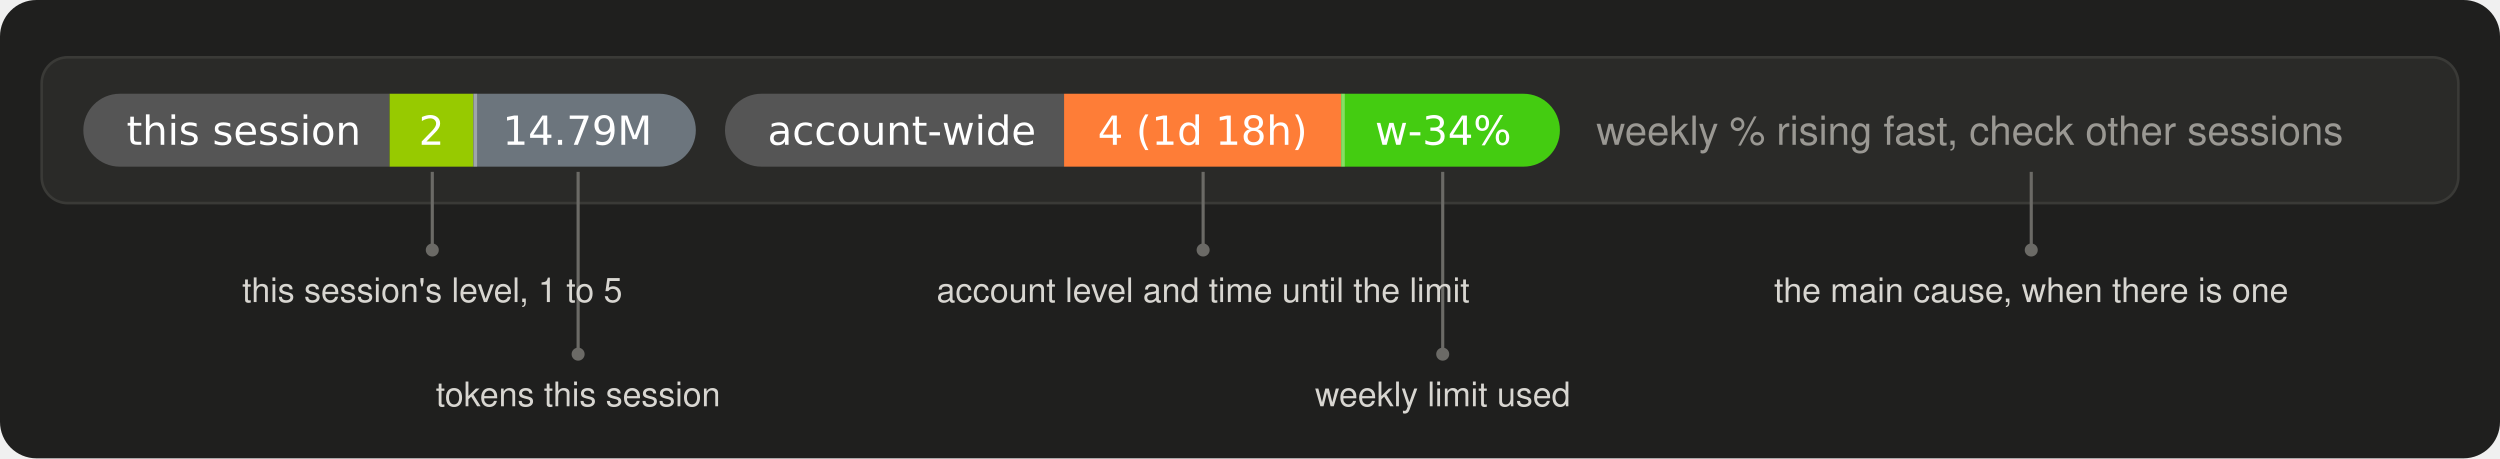
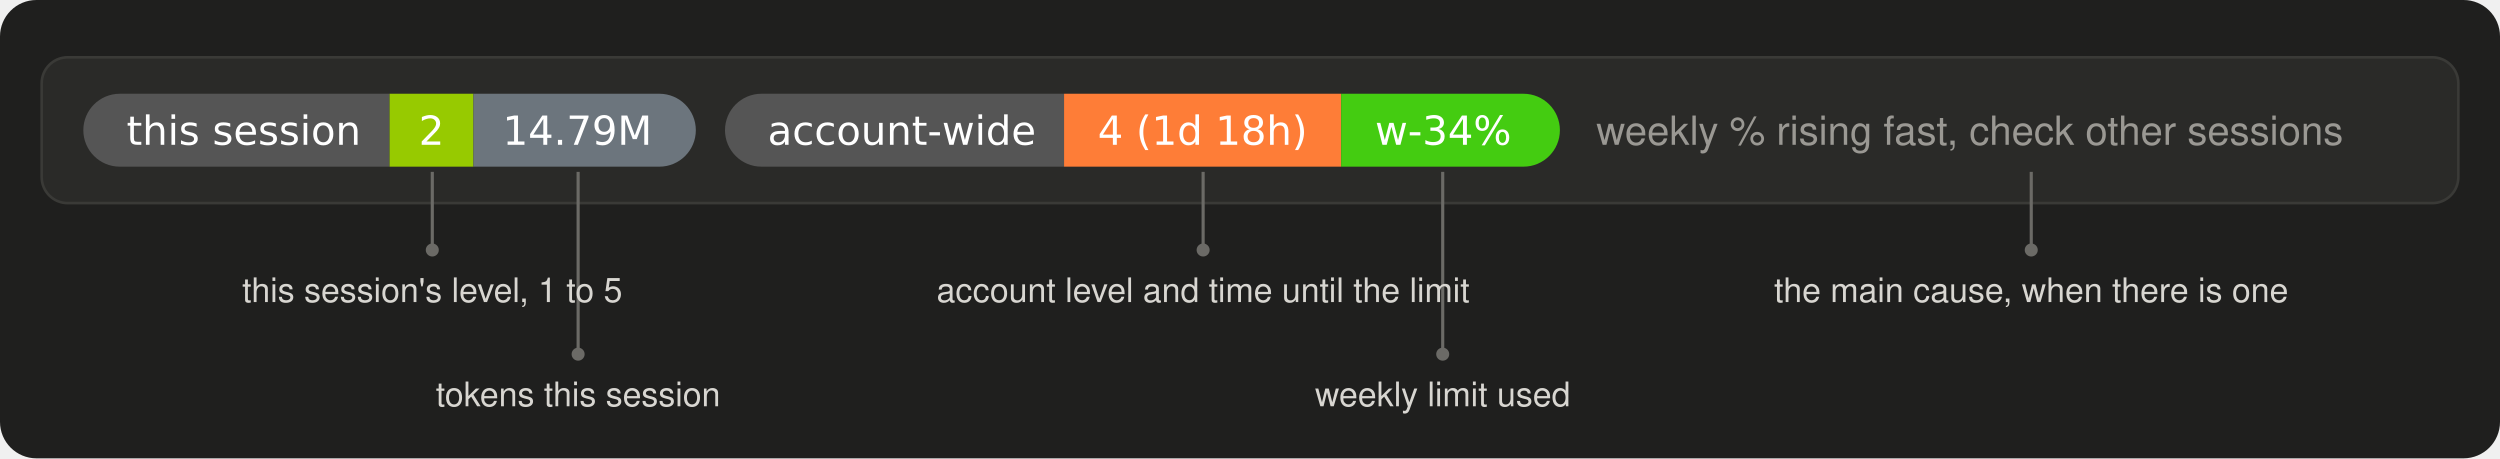
<svg xmlns="http://www.w3.org/2000/svg" width="960" height="176" viewBox="0 0 960 176">
  <defs>
    <clipPath id="mine">
      <rect width="168" height="20" rx="10" />
    </clipPath>
    <clipPath id="acct">
      <rect width="229" height="20" rx="10" />
    </clipPath>
  </defs>
  <rect width="960" height="176" rx="14" fill="#1f1f1e" />
  <rect x="16" y="22" width="928" height="56" rx="10" fill="#2a2a28" stroke="#3a3a37" />
  <g transform="translate(32 36) scale(1.4)" font-family="Verdana,DejaVu Sans,sans-serif" font-size="11" text-anchor="middle" fill="#fff">
    <g clip-path="url(#mine)">
      <rect width="84" height="20" fill="#555" />
      <text x="44" y="14">this session</text>
      <rect x="84" width="23" height="20" fill="#97ca00" />
      <text x="95.5" y="14">2</text>
      <rect x="107" width="61" height="20" fill="#6c757d" />
      <text x="135.5" y="14">14.79M</text>
-       <rect x="107" width="1" height="20" fill="#fff" fill-opacity=".35" />
    </g>
    <g transform="translate(176)">
      <g clip-path="url(#acct)">
        <rect width="93" height="20" fill="#555" />
        <text x="48.5" y="14">account-wide</text>
        <rect x="93" width="76" height="20" fill="#fe7d37" />
        <text x="131" y="14">4 (1d 18h)</text>
        <rect x="169" width="60" height="20" fill="#44cc11" />
        <text x="197" y="14">w-34%</text>
-         <rect x="169" width="1" height="20" fill="#fff" fill-opacity=".35" />
      </g>
    </g>
    <text x="415" y="14" text-anchor="start" fill="#9a9893" font-family="-apple-system,Segoe UI,Helvetica,Arial,sans-serif">weekly % rising fast, check other sessions</text>
  </g>
  <g stroke="#6b6a66" stroke-width="1.2">
    <line x1="166" y1="66" x2="166" y2="96" />
    <line x1="222" y1="66" x2="222" y2="136" />
    <line x1="462" y1="66" x2="462" y2="96" />
    <line x1="554" y1="66" x2="554" y2="136" />
    <line x1="780" y1="66" x2="780" y2="96" />
  </g>
  <g fill="#6b6a66">
    <circle cx="166" cy="96" r="2.5" />
    <circle cx="222" cy="136" r="2.5" />
    <circle cx="462" cy="96" r="2.5" />
    <circle cx="554" cy="136" r="2.5" />
    <circle cx="780" cy="96" r="2.5" />
  </g>
  <g font-family="-apple-system,Segoe UI,Helvetica,Arial,sans-serif" font-size="13" fill="#d8d6d1" text-anchor="middle">
    <text x="166" y="116">this session's level, 1 to 5</text>
    <text x="222" y="156">tokens this session</text>
    <text x="462" y="116">account level and time until the limit</text>
    <text x="554" y="156">weekly limit used</text>
    <text x="780" y="116">the main cause, when there is one</text>
  </g>
</svg>
